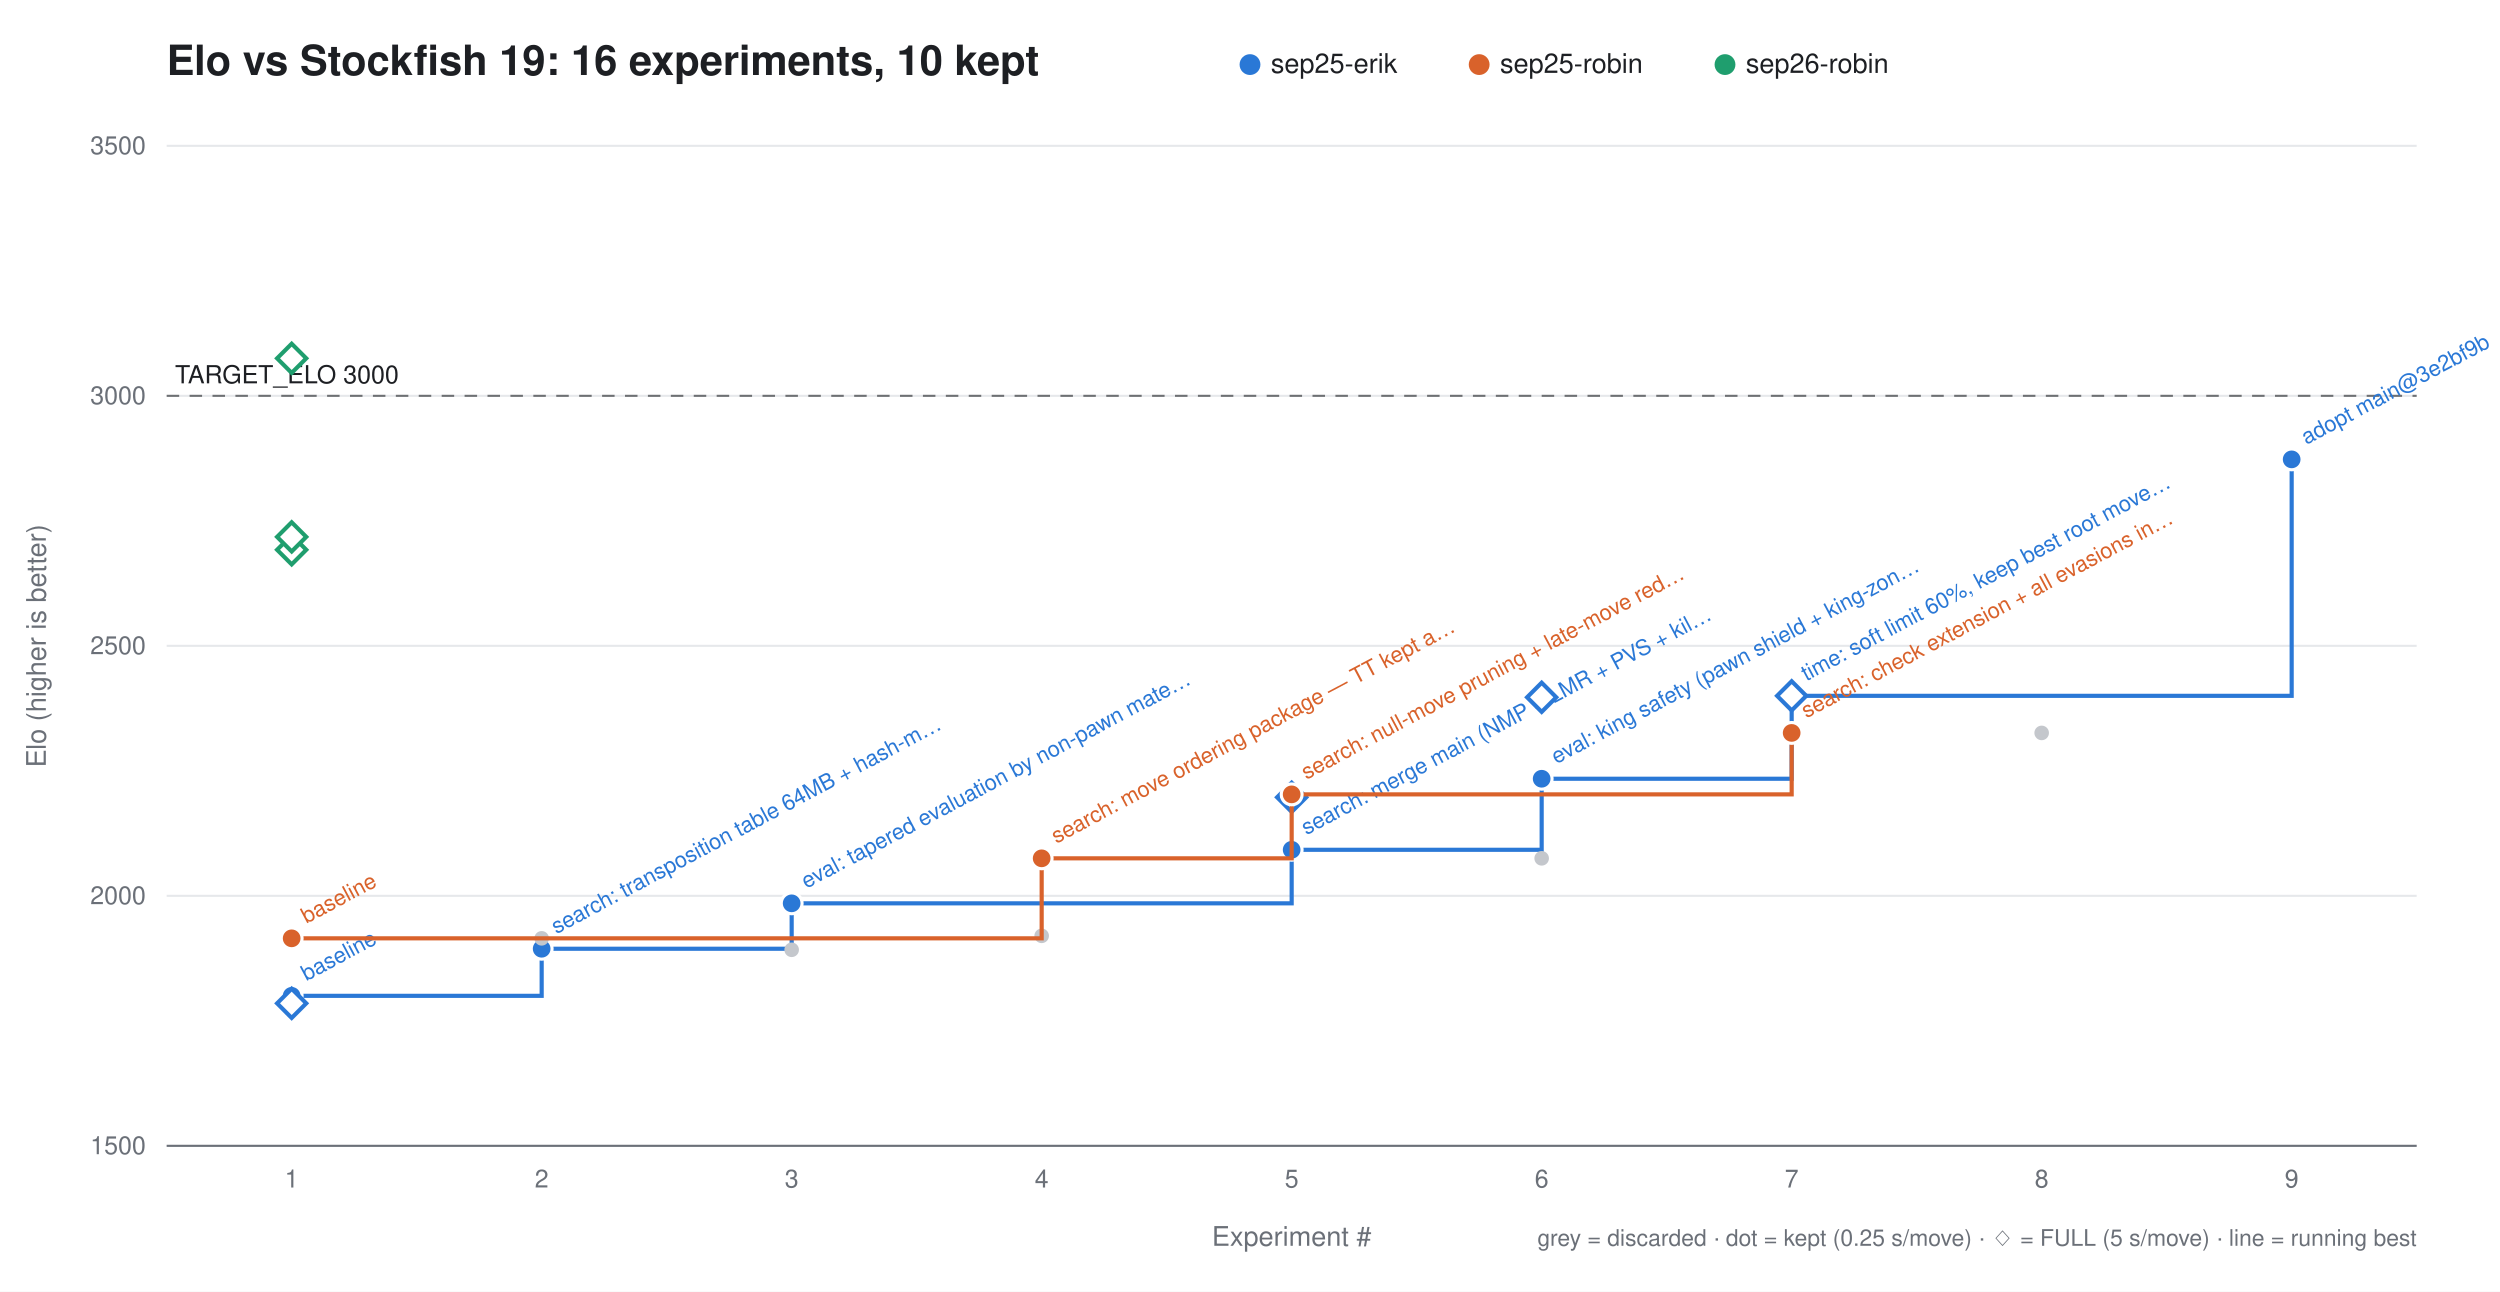
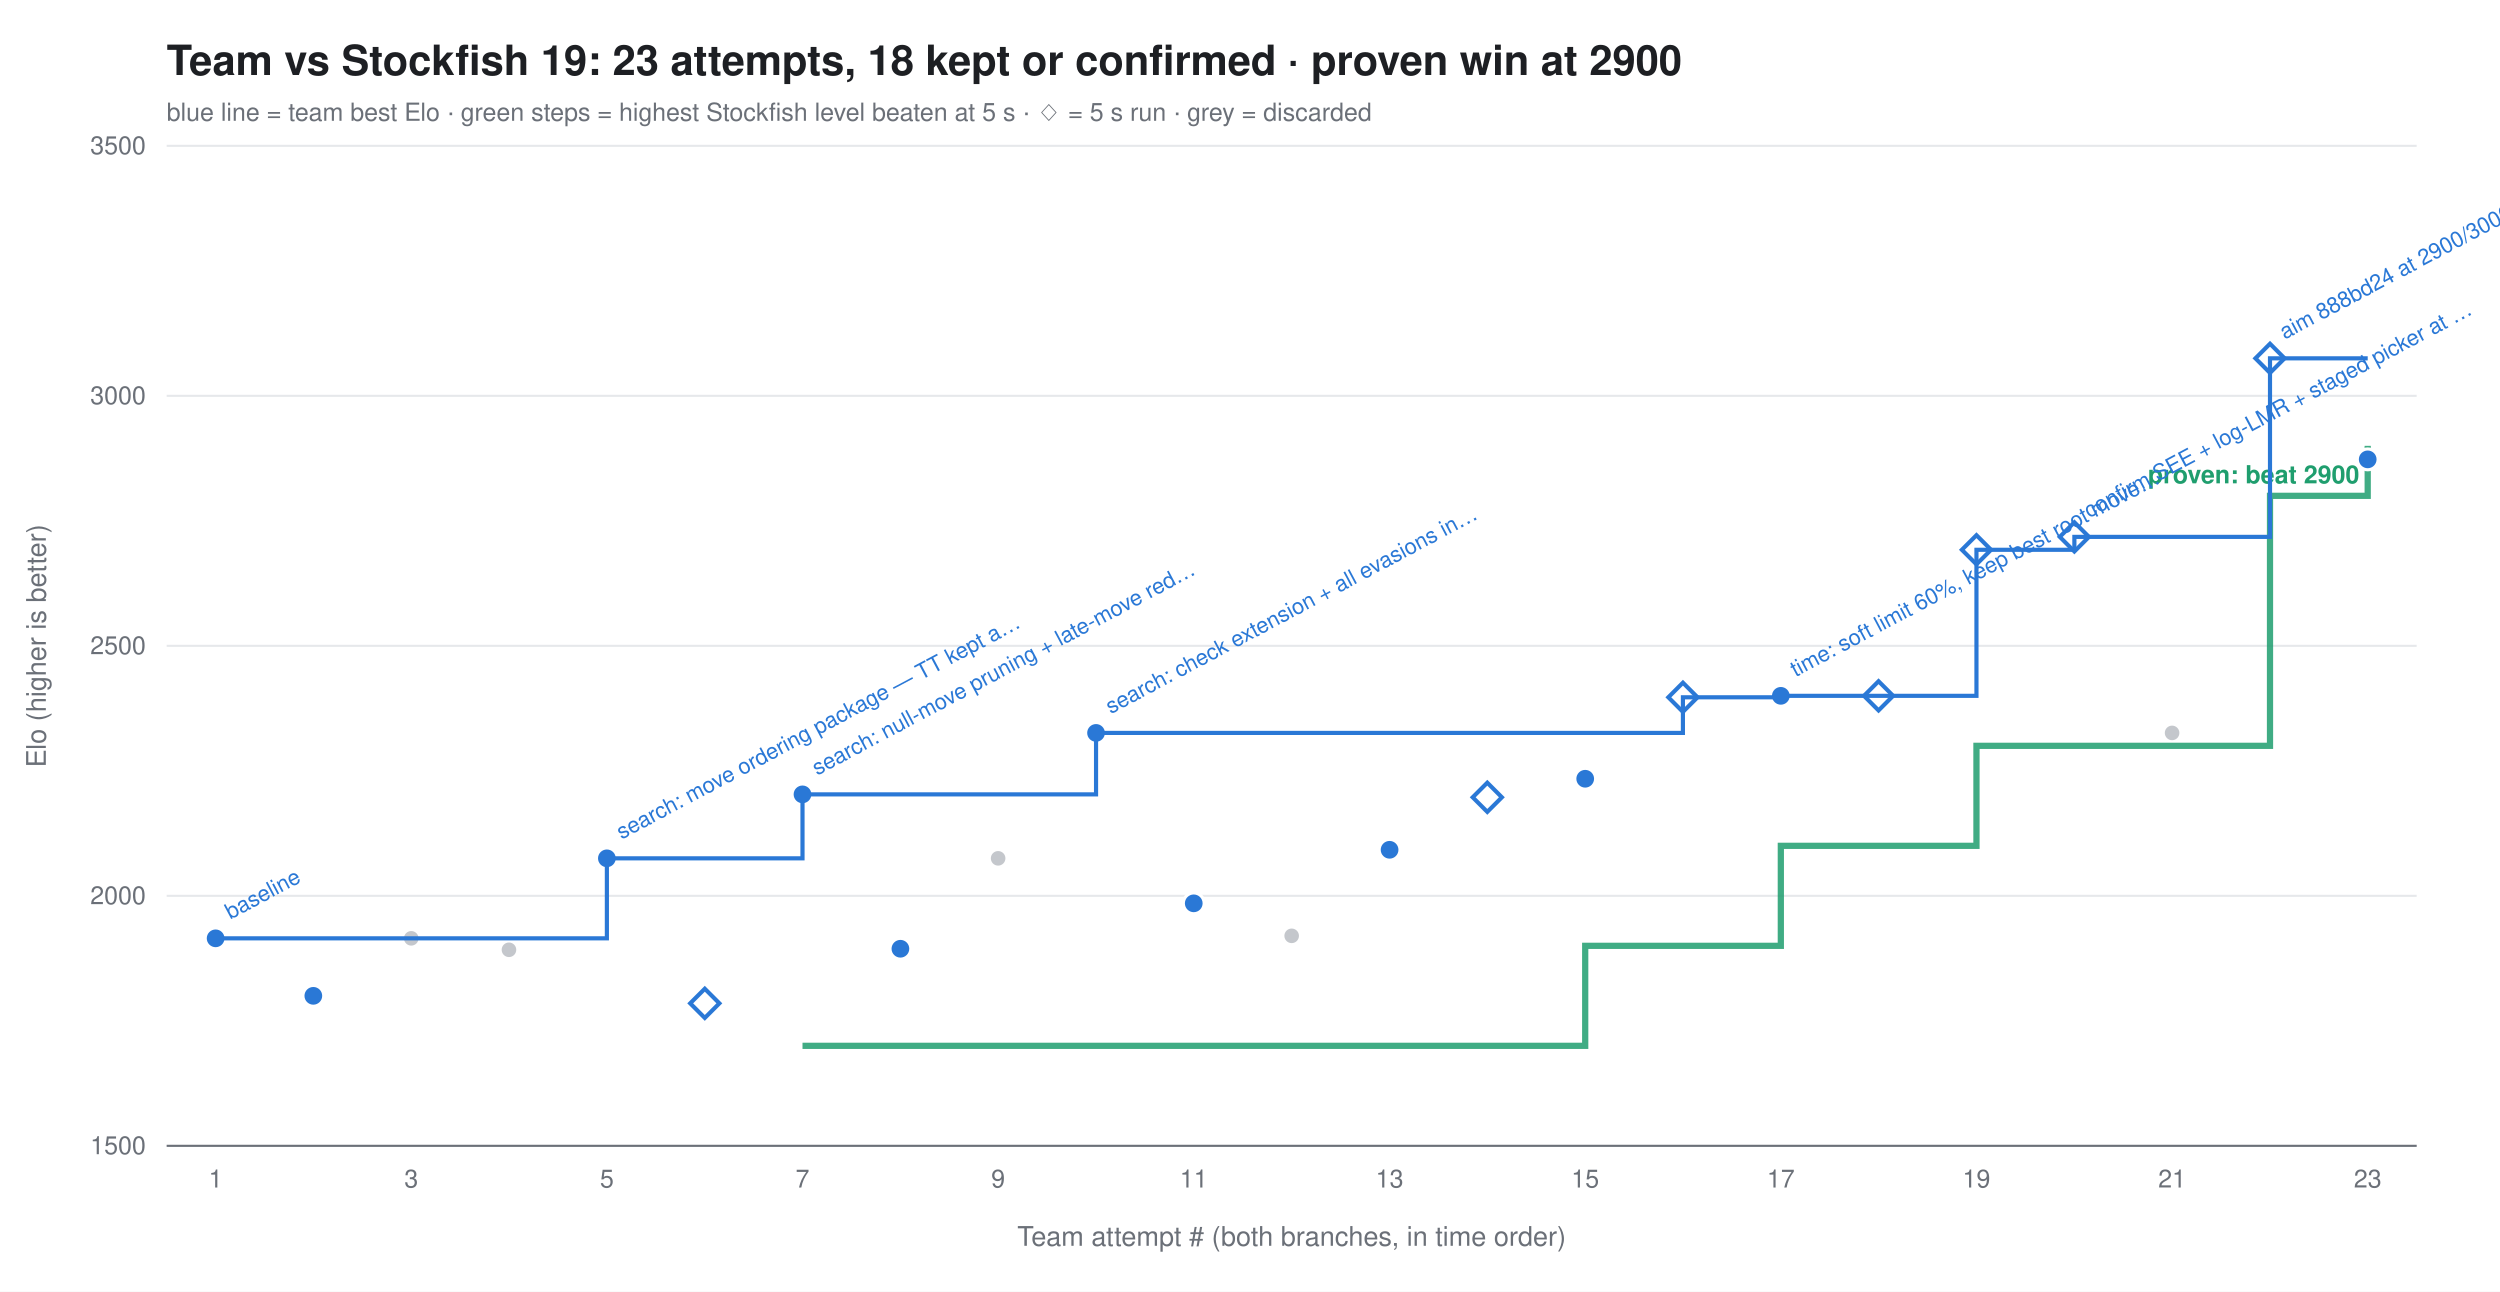
<svg xmlns="http://www.w3.org/2000/svg" width="1200" height="620" viewBox="0 0 1200 620" font-family="-apple-system,Segoe UI,Helvetica,Arial,sans-serif">
  <rect width="1200" height="620" fill="#ffffff" />
-   <text x="80" y="36" font-size="20" font-weight="600" fill="#1d1f23">Elo vs Stockfish 19: 16 experiments, 10 kept</text>
+   <text x="80" y="36" font-size="20" font-weight="600" fill="#1d1f23">Team vs Stockfish 19: 23 attempts, 18 kept or confirmed · proven win at 2900</text>
  <line x1="80" x2="1160" y1="550.0" y2="550.0" stroke="#e6e8eb" />
  <text x="70" y="554.0" font-size="12" text-anchor="end" fill="#6b7078">1500</text>
  <line x1="80" x2="1160" y1="430.0" y2="430.0" stroke="#e6e8eb" />
  <text x="70" y="434.0" font-size="12" text-anchor="end" fill="#6b7078">2000</text>
  <line x1="80" x2="1160" y1="310.0" y2="310.0" stroke="#e6e8eb" />
  <text x="70" y="314.0" font-size="12" text-anchor="end" fill="#6b7078">2500</text>
  <line x1="80" x2="1160" y1="190.0" y2="190.0" stroke="#e6e8eb" />
  <text x="70" y="194.0" font-size="12" text-anchor="end" fill="#6b7078">3000</text>
  <line x1="80" x2="1160" y1="70.0" y2="70.0" stroke="#e6e8eb" />
  <text x="70" y="74.0" font-size="12" text-anchor="end" fill="#6b7078">3500</text>
-   <text x="140.0" y="570" font-size="12" text-anchor="middle" fill="#6b7078">1</text>
-   <text x="260.0" y="570" font-size="12" text-anchor="middle" fill="#6b7078">2</text>
-   <text x="380.0" y="570" font-size="12" text-anchor="middle" fill="#6b7078">3</text>
-   <text x="500.0" y="570" font-size="12" text-anchor="middle" fill="#6b7078">4</text>
-   <text x="620.0" y="570" font-size="12" text-anchor="middle" fill="#6b7078">5</text>
-   <text x="740.0" y="570" font-size="12" text-anchor="middle" fill="#6b7078">6</text>
-   <text x="860.0" y="570" font-size="12" text-anchor="middle" fill="#6b7078">7</text>
-   <text x="980.0" y="570" font-size="12" text-anchor="middle" fill="#6b7078">8</text>
-   <text x="1100.0" y="570" font-size="12" text-anchor="middle" fill="#6b7078">9</text>
+   <text x="103.5" y="570" font-size="12" text-anchor="middle" fill="#6b7078">1</text>
+   <text x="197.4" y="570" font-size="12" text-anchor="middle" fill="#6b7078">3</text>
+   <text x="291.3" y="570" font-size="12" text-anchor="middle" fill="#6b7078">5</text>
+   <text x="385.2" y="570" font-size="12" text-anchor="middle" fill="#6b7078">7</text>
+   <text x="479.1" y="570" font-size="12" text-anchor="middle" fill="#6b7078">9</text>
+   <text x="573.0" y="570" font-size="12" text-anchor="middle" fill="#6b7078">11</text>
+   <text x="667.0" y="570" font-size="12" text-anchor="middle" fill="#6b7078">13</text>
+   <text x="760.9" y="570" font-size="12" text-anchor="middle" fill="#6b7078">15</text>
+   <text x="854.8" y="570" font-size="12" text-anchor="middle" fill="#6b7078">17</text>
+   <text x="948.7" y="570" font-size="12" text-anchor="middle" fill="#6b7078">19</text>
+   <text x="1042.6" y="570" font-size="12" text-anchor="middle" fill="#6b7078">21</text>
+   <text x="1136.5" y="570" font-size="12" text-anchor="middle" fill="#6b7078">23</text>
  <line x1="80" x2="1160" y1="550" y2="550" stroke="#6b7078" />
-   <text x="620.0" y="598" font-size="13" text-anchor="middle" fill="#6b7078">Experiment #</text>
+   <text x="620.0" y="598" font-size="13" text-anchor="middle" fill="#6b7078">Team attempt # (both branches, in time order)</text>
  <text x="22" y="310.0" font-size="13" text-anchor="middle" fill="#6b7078" transform="rotate(-90 22 310.0)">Elo (higher is better)</text>
-   <line x1="80" x2="1160" y1="190.0" y2="190.0" stroke="#1d1f23" stroke-dasharray="6 5" opacity="0.6" />
-   <text x="84" y="184.0" font-size="12" fill="#1d1f23">TARGET_ELO 3000</text>
-   <circle cx="600" cy="31" r="5" fill="#2a78d6" />
-   <text x="610" y="35" font-size="13" fill="#1d1f23">sep25-erik</text>
-   <circle cx="500.0" cy="449.2" r="3.5" fill="#c4c7cc" />
-   <circle cx="980.0" cy="351.8" r="3.5" fill="#c4c7cc" />
-   <path d="M140.0,478.0 L260.0,478.0 L260.0,455.4 L380.0,455.4 L380.0,433.6 L620.0,433.6 L620.0,407.9 L740.0,407.9 L740.0,373.8 L860.0,373.8 L860.0,334.0 L1100.0,334.0 L1100.0,220.5 L1100.0,220.5" fill="none" stroke="#2a78d6" stroke-width="2" />
-   <circle cx="140.0" cy="478.0" r="5" fill="#2a78d6" stroke="#ffffff" stroke-width="1.5" />
-   <text x="147.0" y="471.0" font-size="10.5" fill="#2a78d6" transform="rotate(-28 147.0 471.0)">baseline</text>
-   <circle cx="260.0" cy="455.4" r="5" fill="#2a78d6" stroke="#ffffff" stroke-width="1.5" />
-   <text x="267.0" y="448.4" font-size="10.5" fill="#2a78d6" transform="rotate(-28 267.0 448.4)">search: transposition table 64MB + hash-m…</text>
-   <circle cx="380.0" cy="433.6" r="5" fill="#2a78d6" stroke="#ffffff" stroke-width="1.5" />
-   <text x="387.0" y="426.6" font-size="10.5" fill="#2a78d6" transform="rotate(-28 387.0 426.6)">eval: tapered evaluation by non-pawn mate…</text>
-   <circle cx="620.0" cy="407.9" r="5" fill="#2a78d6" stroke="#ffffff" stroke-width="1.5" />
-   <text x="627.0" y="400.9" font-size="10.5" fill="#2a78d6" transform="rotate(-28 627.0 400.9)">search: merge main (NMP + LMR + PVS + kil…</text>
-   <circle cx="740.0" cy="373.8" r="5" fill="#2a78d6" stroke="#ffffff" stroke-width="1.5" />
-   <text x="747.0" y="366.8" font-size="10.5" fill="#2a78d6" transform="rotate(-28 747.0 366.8)">eval: king safety (pawn shield + king-zon…</text>
-   <circle cx="860.0" cy="334.0" r="5" fill="#2a78d6" stroke="#ffffff" stroke-width="1.5" />
-   <text x="867.0" y="327.0" font-size="10.5" fill="#2a78d6" transform="rotate(-28 867.0 327.0)">time: soft limit 60%, keep best root move…</text>
-   <circle cx="1100.0" cy="220.5" r="5" fill="#2a78d6" stroke="#ffffff" stroke-width="1.5" />
-   <text x="1107.0" y="213.5" font-size="10.5" fill="#2a78d6" transform="rotate(-28 1107.0 213.5)">adopt main@3e2bf9b</text>
-   <path d="M140.0,474.6 L147.0,481.6 L140.0,488.6 L133.0,481.6 Z" fill="#ffffff" stroke="#2a78d6" stroke-width="2" />
-   <path d="M620.0,375.7 L627.0,382.7 L620.0,389.7 L613.0,382.7 Z" fill="#ffffff" stroke="#2a78d6" stroke-width="2" />
-   <path d="M740.0,327.7 L747.0,334.7 L740.0,341.7 L733.0,334.7 Z" fill="#ffffff" stroke="#2a78d6" stroke-width="2" />
-   <path d="M860.0,327.0 L867.0,334.0 L860.0,341.0 L853.0,334.0 Z" fill="#ffffff" stroke="#2a78d6" stroke-width="2" />
-   <circle cx="710" cy="31" r="5" fill="#d9622b" />
-   <text x="720" y="35" font-size="13" fill="#1d1f23">sep25-robin</text>
-   <circle cx="260.0" cy="450.4" r="3.5" fill="#c4c7cc" />
-   <circle cx="380.0" cy="455.9" r="3.5" fill="#c4c7cc" />
-   <circle cx="740.0" cy="412.0" r="3.5" fill="#c4c7cc" />
-   <path d="M140.0,450.4 L500.0,450.4 L500.0,412.0 L620.0,412.0 L620.0,381.3 L860.0,381.3 L860.0,351.8 L860.0,351.8" fill="none" stroke="#d9622b" stroke-width="2" />
-   <circle cx="140.0" cy="450.4" r="5" fill="#d9622b" stroke="#ffffff" stroke-width="1.5" />
-   <text x="147.0" y="443.4" font-size="10.5" fill="#d9622b" transform="rotate(-28 147.0 443.4)">baseline</text>
-   <circle cx="500.0" cy="412.0" r="5" fill="#d9622b" stroke="#ffffff" stroke-width="1.5" />
-   <text x="507.0" y="405.0" font-size="10.5" fill="#d9622b" transform="rotate(-28 507.0 405.0)">search: move ordering package — TT kept a…</text>
-   <circle cx="620.0" cy="381.3" r="5" fill="#d9622b" stroke="#ffffff" stroke-width="1.5" />
-   <text x="627.0" y="374.3" font-size="10.5" fill="#d9622b" transform="rotate(-28 627.0 374.3)">search: null-move pruning + late-move red…</text>
-   <circle cx="860.0" cy="351.8" r="5" fill="#d9622b" stroke="#ffffff" stroke-width="1.5" />
-   <text x="867.0" y="344.8" font-size="10.5" fill="#d9622b" transform="rotate(-28 867.0 344.8)">search: check extension + all evasions in…</text>
-   <circle cx="828" cy="31" r="5" fill="#1f9e6e" />
-   <text x="838" y="35" font-size="13" fill="#1d1f23">sep26-robin</text>
-   <path d="M140.0,256.9 L147.0,263.9 L140.0,270.9 L133.0,263.9 Z" fill="#ffffff" stroke="#1f9e6e" stroke-width="2" />
-   <path d="M140.0,250.7 L147.0,257.7 L140.0,264.7 L133.0,257.7 Z" fill="#ffffff" stroke="#1f9e6e" stroke-width="2" />
-   <path d="M140.0,165.0 L147.0,172.0 L140.0,179.0 L133.0,172.0 Z" fill="#ffffff" stroke="#1f9e6e" stroke-width="2" />
-   <text x="1160" y="598" font-size="11" text-anchor="end" fill="#6b7078">grey = discarded · dot = kept (0.25 s/move) · ◇ = FULL (5 s/move) · line = running best</text>
+   <path d="M385.2,502.0 L432.2,502.0 L479.1,502.0 L526.1,502.0 L573.0,502.0 L620.0,502.0 L667.0,502.0 L713.9,502.0 L760.9,502.0 L760.9,454.0 L807.8,454.0 L854.8,454.0 L854.8,406.0 L901.7,406.0 L948.7,406.0 L948.7,358.0 L995.7,358.0 L1042.6,358.0 L1089.6,358.0 L1089.6,238.0 L1136.5,238.0 L1136.5,214.0" fill="none" stroke="#1f9e6e" stroke-width="3" opacity="0.85" />
+   <text x="1132.5" y="232.0" font-size="12" font-weight="600" text-anchor="end" fill="#1f9e6e">proven: beat 2900</text>
+   <circle cx="103.5" cy="450.4" r="5" fill="#2a78d6" stroke="#ffffff" stroke-width="1.5" />
+   <circle cx="150.4" cy="478.0" r="5" fill="#2a78d6" stroke="#ffffff" stroke-width="1.5" />
+   <circle cx="197.4" cy="450.4" r="3.5" fill="#c4c7cc" />
+   <circle cx="244.3" cy="455.9" r="3.5" fill="#c4c7cc" />
+   <circle cx="291.3" cy="412.0" r="5" fill="#2a78d6" stroke="#ffffff" stroke-width="1.5" />
+   <path d="M338.3,474.6 L345.3,481.6 L338.3,488.6 L331.3,481.6 Z" fill="#ffffff" stroke="#2a78d6" stroke-width="2" />
+   <circle cx="385.2" cy="381.3" r="5" fill="#2a78d6" stroke="#ffffff" stroke-width="1.5" />
+   <circle cx="432.2" cy="455.4" r="5" fill="#2a78d6" stroke="#ffffff" stroke-width="1.5" />
+   <circle cx="479.1" cy="412.0" r="3.5" fill="#c4c7cc" />
+   <circle cx="526.1" cy="351.8" r="5" fill="#2a78d6" stroke="#ffffff" stroke-width="1.5" />
+   <circle cx="573.0" cy="433.6" r="5" fill="#2a78d6" stroke="#ffffff" stroke-width="1.5" />
+   <circle cx="620.0" cy="449.2" r="3.5" fill="#c4c7cc" />
+   <circle cx="667.0" cy="407.9" r="5" fill="#2a78d6" stroke="#ffffff" stroke-width="1.5" />
+   <path d="M713.9,375.7 L720.9,382.7 L713.9,389.7 L706.9,382.7 Z" fill="#ffffff" stroke="#2a78d6" stroke-width="2" />
+   <circle cx="760.9" cy="373.8" r="5" fill="#2a78d6" stroke="#ffffff" stroke-width="1.5" />
+   <path d="M807.8,327.7 L814.8,334.7 L807.8,341.7 L800.8,334.7 Z" fill="#ffffff" stroke="#2a78d6" stroke-width="2" />
+   <circle cx="854.8" cy="334.0" r="5" fill="#2a78d6" stroke="#ffffff" stroke-width="1.5" />
+   <path d="M901.7,327.0 L908.7,334.0 L901.7,341.0 L894.7,334.0 Z" fill="#ffffff" stroke="#2a78d6" stroke-width="2" />
+   <path d="M948.7,256.9 L955.7,263.9 L948.7,270.9 L941.7,263.9 Z" fill="#ffffff" stroke="#2a78d6" stroke-width="2" />
+   <path d="M995.7,250.7 L1002.7,257.7 L995.7,264.7 L988.7,257.7 Z" fill="#ffffff" stroke="#2a78d6" stroke-width="2" />
+   <circle cx="1042.6" cy="351.8" r="3.5" fill="#c4c7cc" />
+   <path d="M1089.6,165.0 L1096.6,172.0 L1089.6,179.0 L1082.6,172.0 Z" fill="#ffffff" stroke="#2a78d6" stroke-width="2" />
+   <circle cx="1136.5" cy="220.5" r="5" fill="#2a78d6" stroke="#ffffff" stroke-width="1.5" />
+   <path d="M103.5,450.4 L291.3,450.4 L291.3,412.0 L385.2,412.0 L385.2,381.3 L526.1,381.3 L526.1,351.8 L807.8,351.8 L807.8,334.7 L854.8,334.7 L854.8,334.0 L948.7,334.0 L948.7,263.9 L995.7,263.9 L995.7,257.7 L1089.6,257.7 L1089.6,172.0 L1136.5,172.0" fill="none" stroke="#2a78d6" stroke-width="2" />
+   <text x="1096.6" y="163.0" font-size="10.5" fill="#2a78d6" transform="rotate(-28 1096.6 163.0)">aim 888bd24 at 2900/3000/3100 at 5s/move …</text>
+   <text x="1002.7" y="248.7" font-size="10.5" fill="#2a78d6" transform="rotate(-28 1002.7 248.7)">confirm SEE + log-LMR + staged picker at …</text>
+   <text x="861.8" y="325.0" font-size="10.5" fill="#2a78d6" transform="rotate(-28 861.8 325.0)">time: soft limit 60%, keep best root move…</text>
+   <text x="533.1" y="342.8" font-size="10.5" fill="#2a78d6" transform="rotate(-28 533.1 342.8)">search: check extension + all evasions in…</text>
+   <text x="392.2" y="372.3" font-size="10.5" fill="#2a78d6" transform="rotate(-28 392.2 372.3)">search: null-move pruning + late-move red…</text>
+   <text x="298.3" y="403.0" font-size="10.5" fill="#2a78d6" transform="rotate(-28 298.3 403.0)">search: move ordering package — TT kept a…</text>
+   <text x="110.5" y="441.4" font-size="10.5" fill="#2a78d6" transform="rotate(-28 110.5 441.4)">baseline</text>
+   <text x="80" y="58" font-size="12" fill="#6b7078">blue line = team best Elo · green steps = highest Stockfish level beaten at 5 s · ◇ = 5 s run · grey = discarded</text>
</svg>
